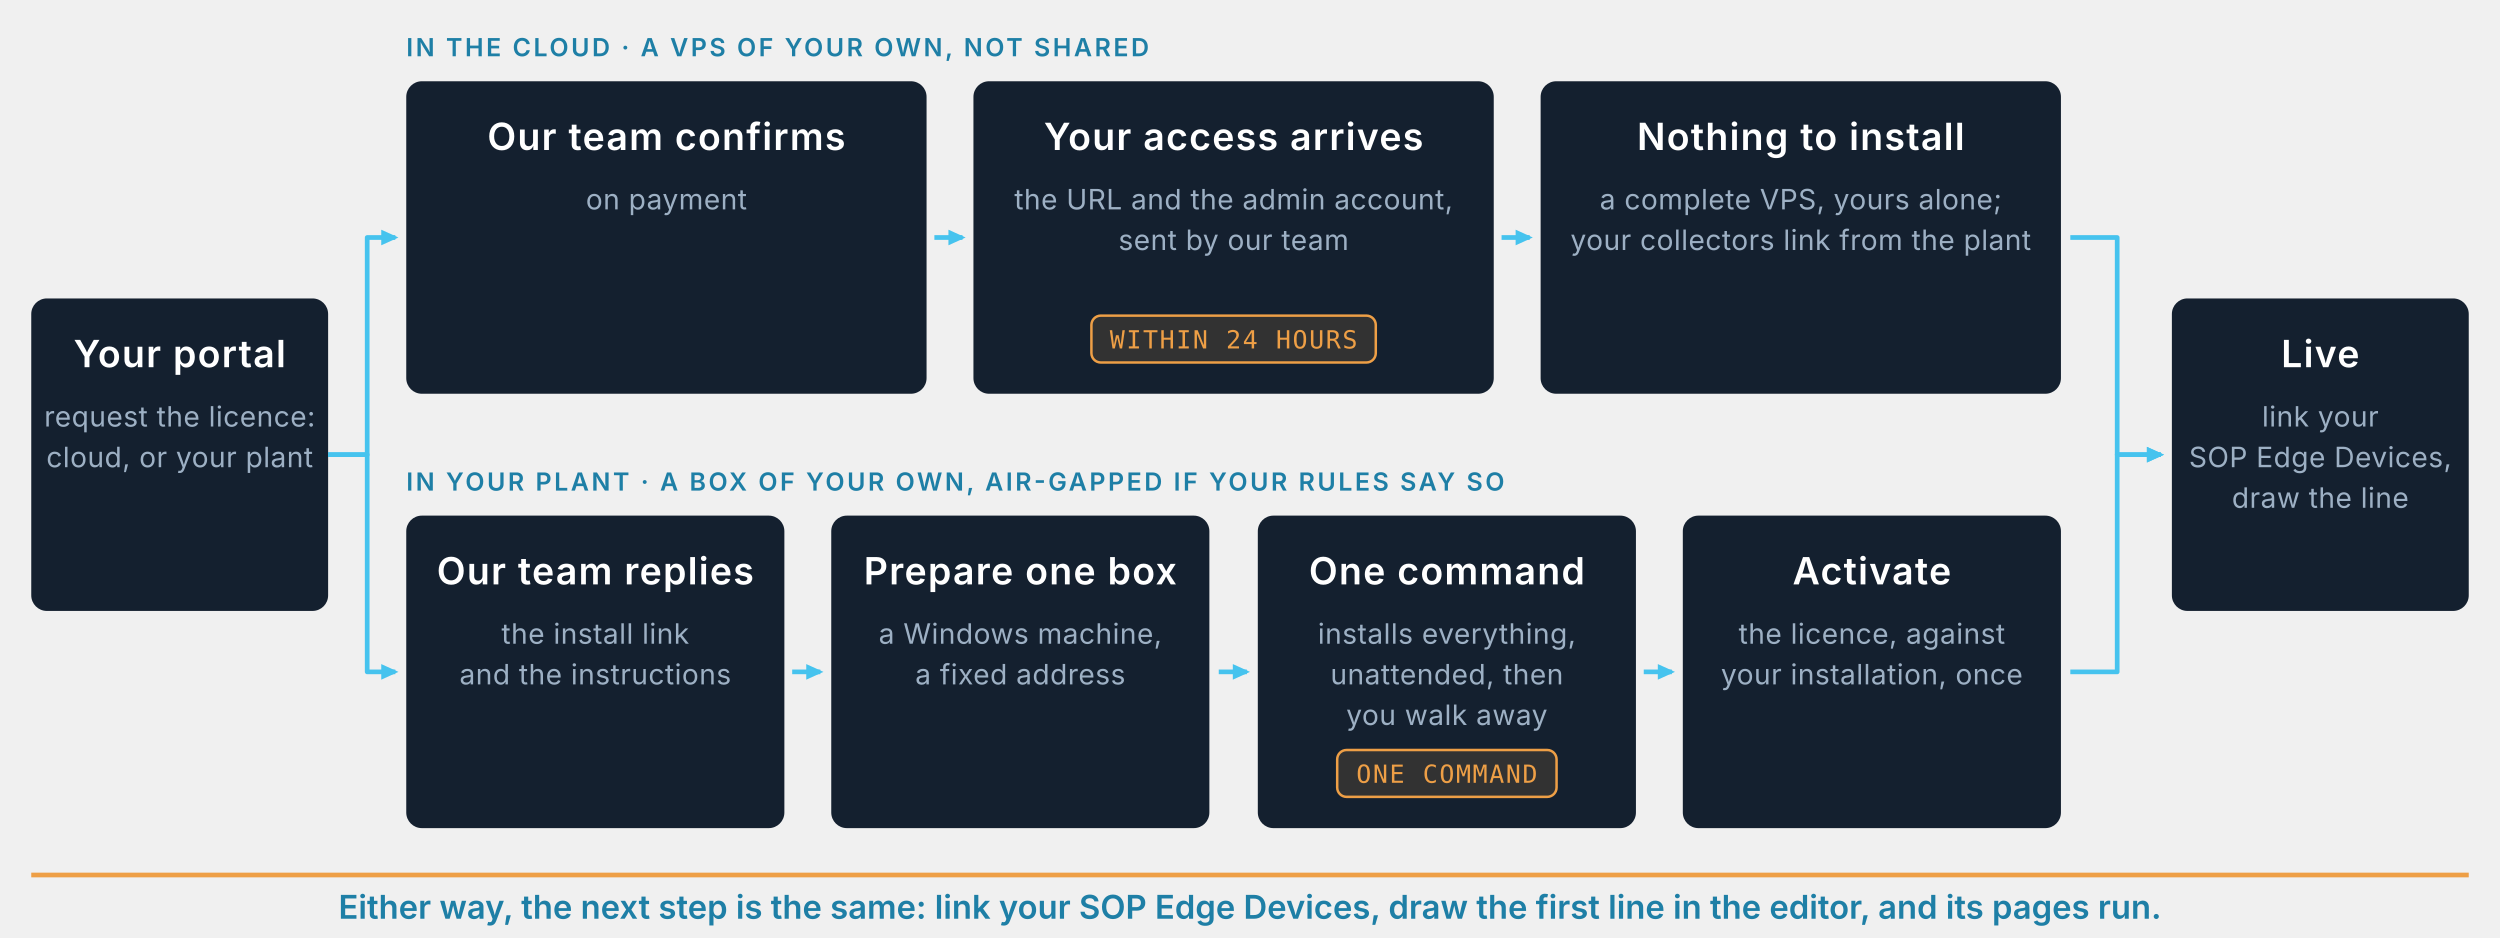
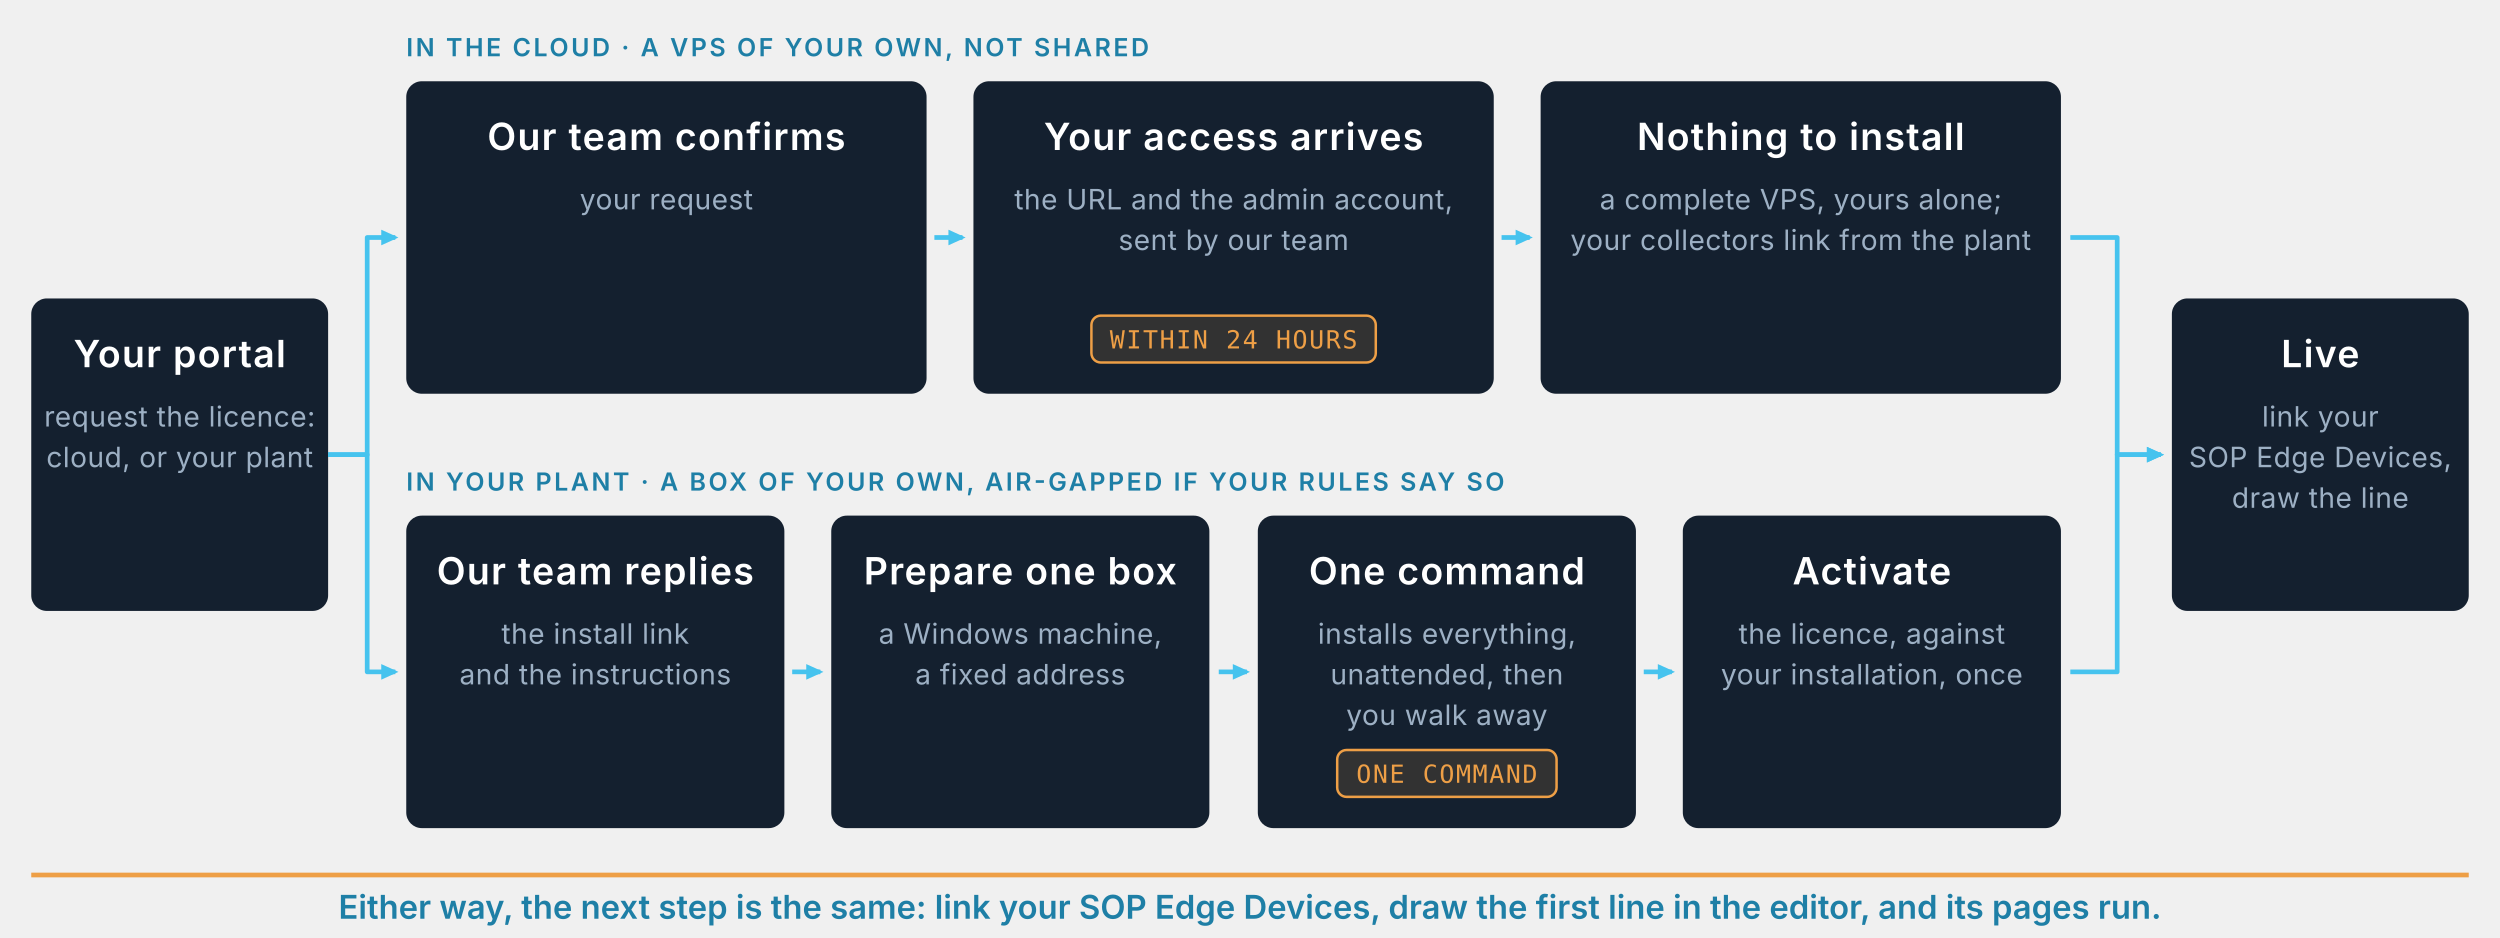
- <svg xmlns="http://www.w3.org/2000/svg" viewBox="0 0 1600 600" width="1600" height="600" role="img" aria-label="The server journey, two roads from one portal: the client's portal at the left; the cloud road above - our team confirms on payment, the URL and the admin access within 24 hours, nothing to install; the plant road below - our team replies with the install link, the client prepares one box, one command installs, the licence is activated; both roads meet at the right: link the SOP Edge Devices, draw the line in the editor, the pages run">
+ <svg xmlns="http://www.w3.org/2000/svg" viewBox="0 0 1600 600" width="1600" height="600" role="img" aria-label="The server journey, two roads from one portal: the client's portal at the left; the cloud road above - our team confirms, the URL and the admin access within 24 hours, nothing to install; the plant road below - our team replies with the install link, the client prepares one box, one command installs, the licence is activated; both roads meet at the right: link the SOP Edge Devices, draw the line in the editor, the pages run">
  <defs>
    <marker id="ar" markerWidth="12" markerHeight="12" refX="9" refY="5" orient="auto" markerUnits="userSpaceOnUse">
      <path d="M0,0 L11,5 L0,10 Z" fill="#46C3EE" />
    </marker>
  </defs>
  <style>.rt{font-family:Saira,Inter,Arial,sans-serif;font-size:24px;font-weight:600;letter-spacing:.8px;fill:#FFFFFF}.rl{font-family:Saira,Inter,Arial,sans-serif;font-size:18px;font-weight:400;letter-spacing:.3px;fill:#9DB0C4}.rc{font-family:"JetBrains Mono",Consolas,monospace;font-size:16px;letter-spacing:1px;fill:#EE9F46}.ln{font-family:Saira,Inter,Arial,sans-serif;font-size:16px;font-weight:600;letter-spacing:1.6px;fill:#1E7FA6}.say{font-family:Saira,Inter,Arial,sans-serif;font-size:21px;font-weight:600;fill:#1E7FA6}</style>
  <rect x="20" y="191" width="190" height="200" rx="10" fill="#14202F" />
  <text class="rt" x="115.0" y="235" text-anchor="middle">Your portal</text>
  <text class="rl" x="115.0" y="273" text-anchor="middle">request the licence:</text>
  <text class="rl" x="115.0" y="299" text-anchor="middle">cloud, or your plant</text>
  <rect x="1390" y="191" width="190" height="200" rx="10" fill="#14202F" />
  <text class="rt" x="1485.0" y="235" text-anchor="middle">Live</text>
  <text class="rl" x="1485.0" y="273" text-anchor="middle">link your</text>
  <text class="rl" x="1485.0" y="299" text-anchor="middle">SOP Edge Devices,</text>
  <text class="rl" x="1485.0" y="325" text-anchor="middle">draw the line</text>
  <text class="ln" x="260" y="36">IN THE CLOUD · A VPS OF YOUR OWN, NOT SHARED</text>
  <text class="ln" x="260" y="314">IN YOUR PLANT · A BOX OF YOUR OWN, AIR-GAPPED IF YOUR RULES SAY SO</text>
  <rect x="260" y="52" width="333" height="200" rx="10" fill="#14202F" />
  <text class="rt" x="426.5" y="96" text-anchor="middle">Our team confirms</text>
-   <text class="rl" x="426.5" y="134" text-anchor="middle">on payment</text>
+   <text class="rl" x="426.5" y="134" text-anchor="middle">your request</text>
  <rect x="623" y="52" width="333" height="200" rx="10" fill="#14202F" />
  <text class="rt" x="789.5" y="96" text-anchor="middle">Your access arrives</text>
  <text class="rl" x="789.5" y="134" text-anchor="middle">the URL and the admin account,</text>
  <text class="rl" x="789.5" y="160" text-anchor="middle">sent by our team</text>
  <rect x="698.5" y="202" width="182.0" height="30" rx="6" fill="rgba(238,159,70,.14)" stroke="#EE9F46" stroke-width="1.6" />
  <text class="rc" x="789.5" y="223" text-anchor="middle">WITHIN 24 HOURS</text>
  <rect x="986" y="52" width="333" height="200" rx="10" fill="#14202F" />
  <text class="rt" x="1152.5" y="96" text-anchor="middle">Nothing to install</text>
  <text class="rl" x="1152.5" y="134" text-anchor="middle">a complete VPS, yours alone;</text>
  <text class="rl" x="1152.5" y="160" text-anchor="middle">your collectors link from the plant</text>
  <rect x="260" y="330" width="242" height="200" rx="10" fill="#14202F" />
  <text class="rt" x="381.0" y="374" text-anchor="middle">Our team replies</text>
  <text class="rl" x="381.0" y="412" text-anchor="middle">the install link</text>
  <text class="rl" x="381.0" y="438" text-anchor="middle">and the instructions</text>
  <rect x="532" y="330" width="242" height="200" rx="10" fill="#14202F" />
  <text class="rt" x="653.0" y="374" text-anchor="middle">Prepare one box</text>
  <text class="rl" x="653.0" y="412" text-anchor="middle">a Windows machine,</text>
  <text class="rl" x="653.0" y="438" text-anchor="middle">a fixed address</text>
  <rect x="805" y="330" width="242" height="200" rx="10" fill="#14202F" />
  <text class="rt" x="926.0" y="374" text-anchor="middle">One command</text>
  <text class="rl" x="926.0" y="412" text-anchor="middle">installs everything,</text>
  <text class="rl" x="926.0" y="438" text-anchor="middle">unattended, then</text>
  <text class="rl" x="926.0" y="464" text-anchor="middle">you walk away</text>
  <rect x="855.8" y="480" width="140.4" height="30" rx="6" fill="rgba(238,159,70,.14)" stroke="#EE9F46" stroke-width="1.6" />
  <text class="rc" x="926.0" y="501" text-anchor="middle">ONE COMMAND</text>
  <rect x="1077" y="330" width="242" height="200" rx="10" fill="#14202F" />
  <text class="rt" x="1198.0" y="374" text-anchor="middle">Activate</text>
  <text class="rl" x="1198.0" y="412" text-anchor="middle">the licence, against</text>
  <text class="rl" x="1198.0" y="438" text-anchor="middle">your installation, once</text>
  <path d="M210,291 L235,291 L235,152 L253,152" fill="none" stroke="#46C3EE" stroke-width="3" stroke-linejoin="round" marker-end="url(#ar)" />
  <path d="M210,291 L235,291 L235,430 L253,430" fill="none" stroke="#46C3EE" stroke-width="3" stroke-linejoin="round" marker-end="url(#ar)" />
  <path d="M598,152 L616,152" fill="none" stroke="#46C3EE" stroke-width="3" stroke-linejoin="round" marker-end="url(#ar)" />
  <path d="M961,152 L979,152" fill="none" stroke="#46C3EE" stroke-width="3" stroke-linejoin="round" marker-end="url(#ar)" />
  <path d="M507,430 L525,430" fill="none" stroke="#46C3EE" stroke-width="3" stroke-linejoin="round" marker-end="url(#ar)" />
  <path d="M780,430 L798,430" fill="none" stroke="#46C3EE" stroke-width="3" stroke-linejoin="round" marker-end="url(#ar)" />
  <path d="M1052,430 L1070,430" fill="none" stroke="#46C3EE" stroke-width="3" stroke-linejoin="round" marker-end="url(#ar)" />
  <path d="M1325,152 L1355,152 L1355,291 L1383,291" fill="none" stroke="#46C3EE" stroke-width="3" stroke-linejoin="round" marker-end="url(#ar)" />
  <path d="M1325,430 L1355,430 L1355,291 L1383,291" fill="none" stroke="#46C3EE" stroke-width="3" stroke-linejoin="round" marker-end="url(#ar)" />
  <line x1="20" y1="560" x2="1580" y2="560" stroke="#EE9F46" stroke-width="3" />
  <text class="say" x="800" y="588" text-anchor="middle">Either way, the next step is the same: link your SOP Edge Devices, draw the first line in the editor, and its pages run.</text>
</svg>
